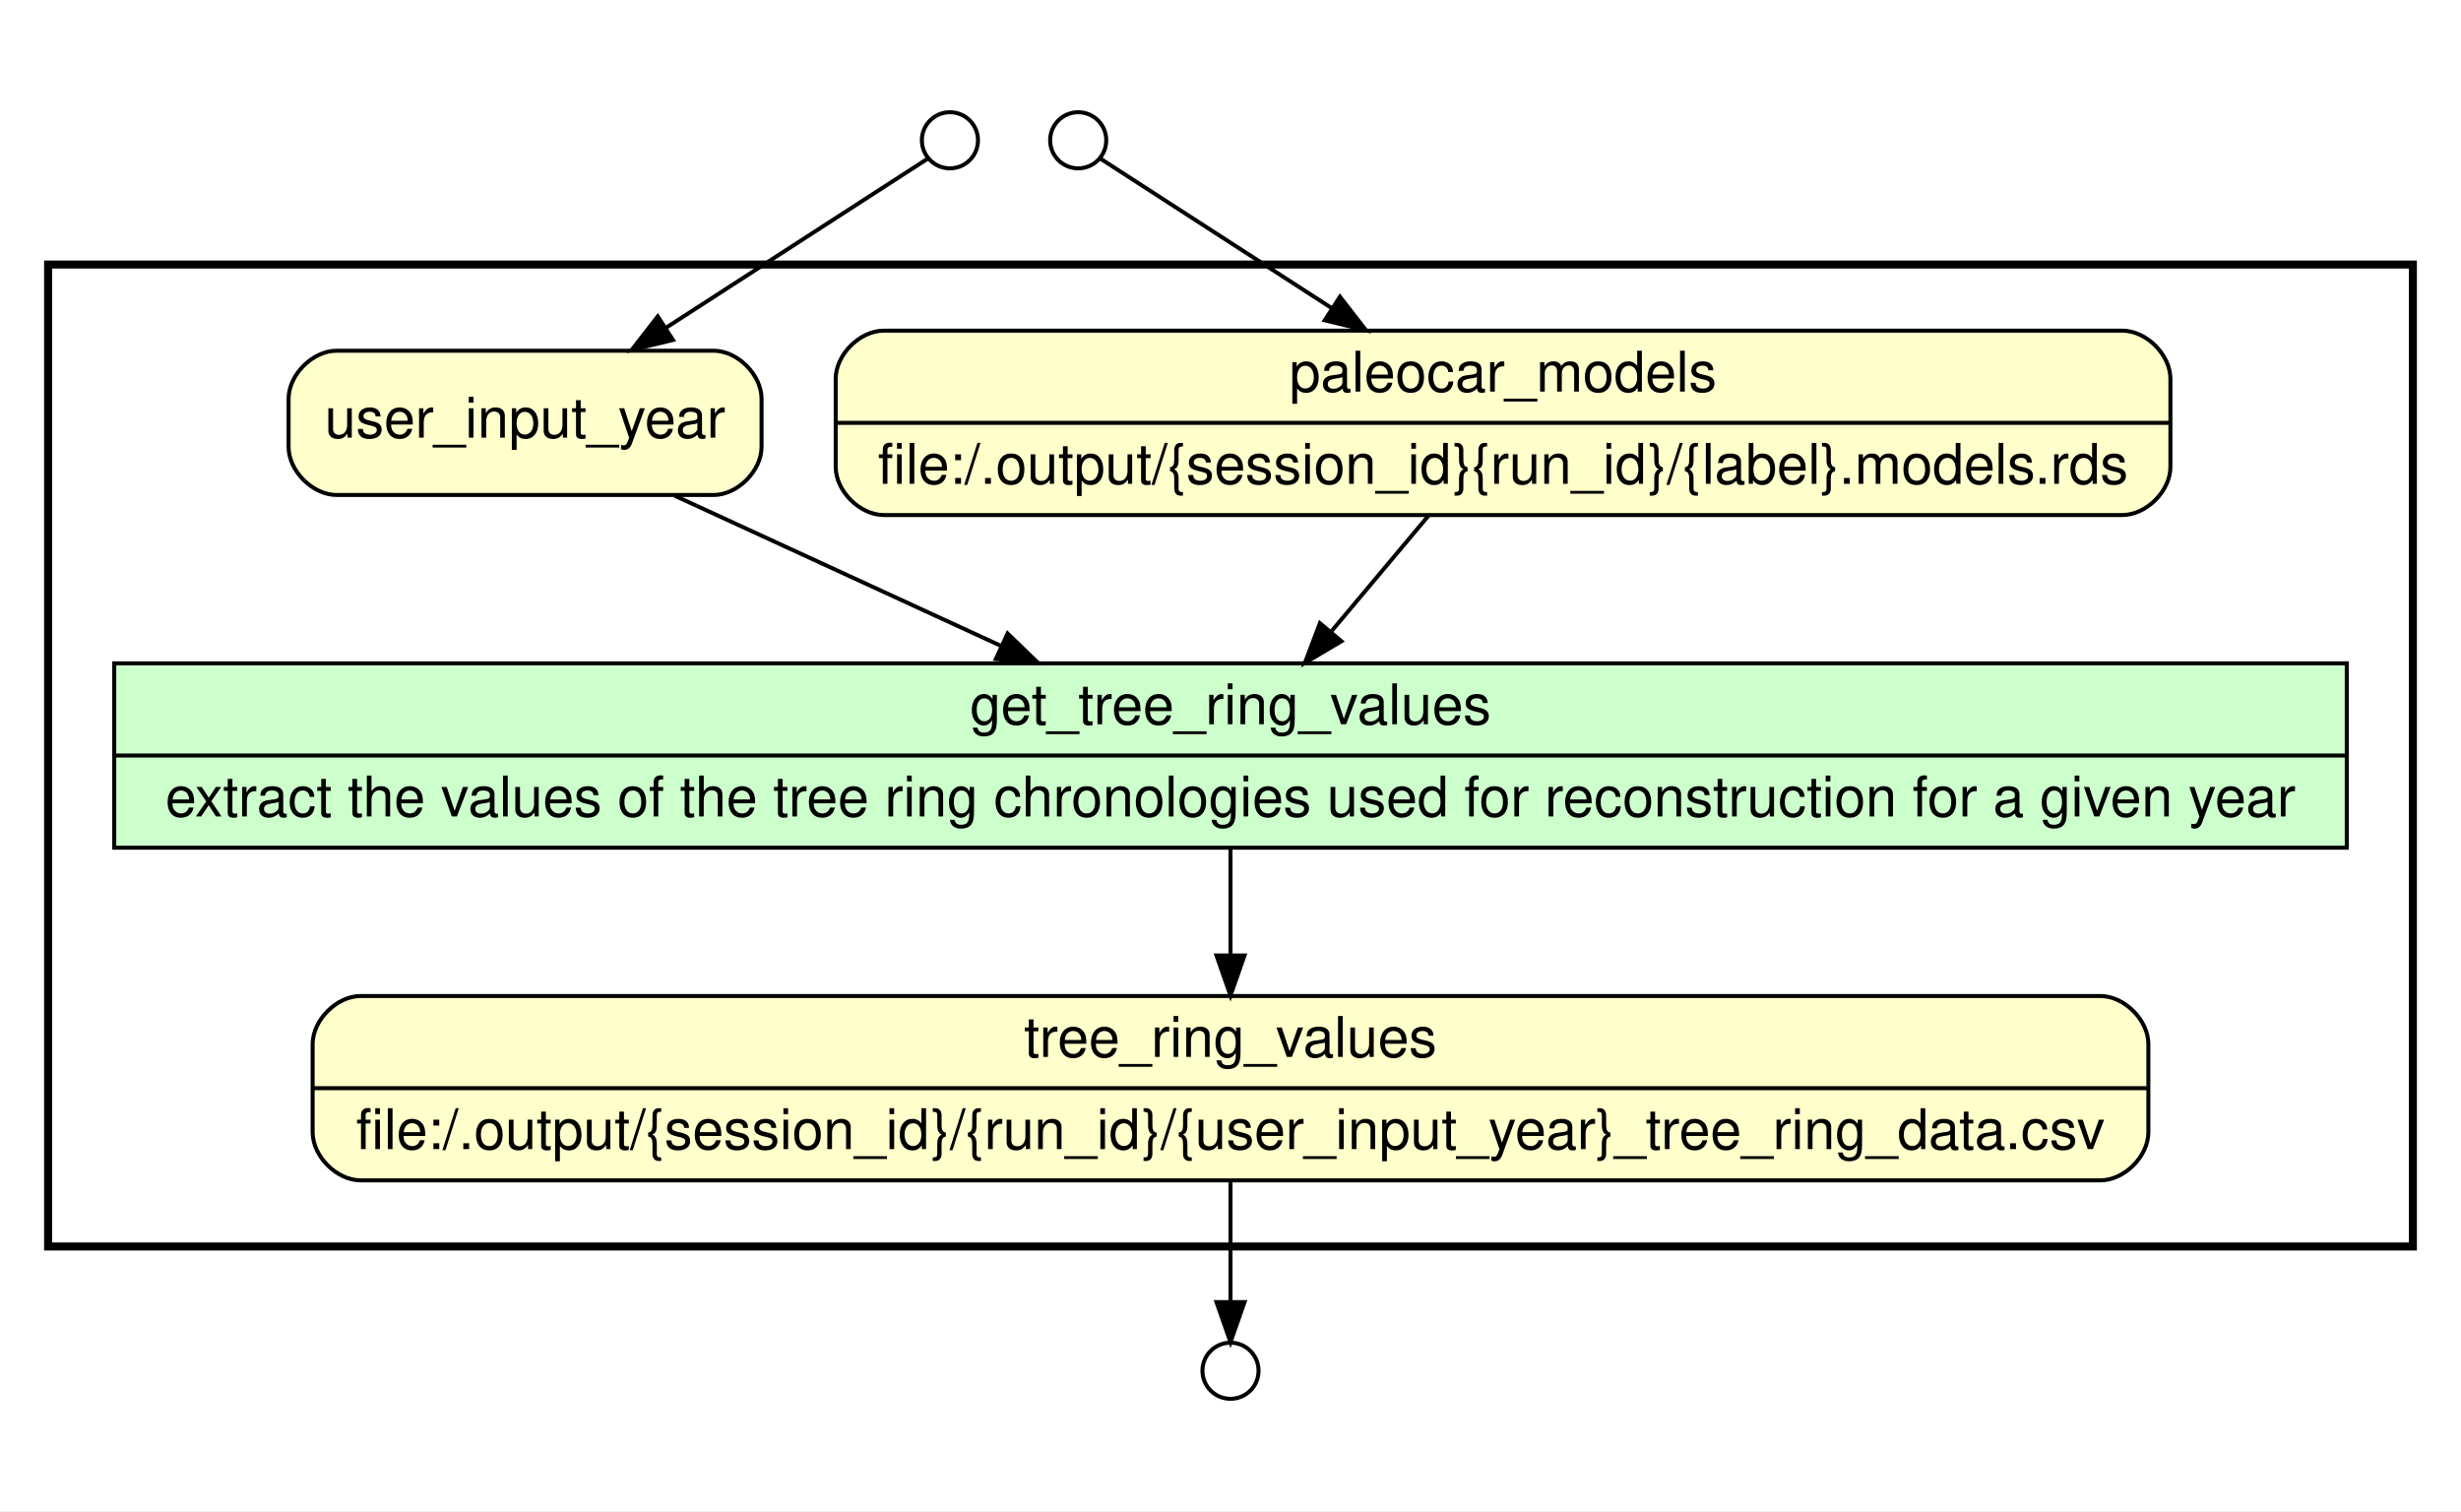
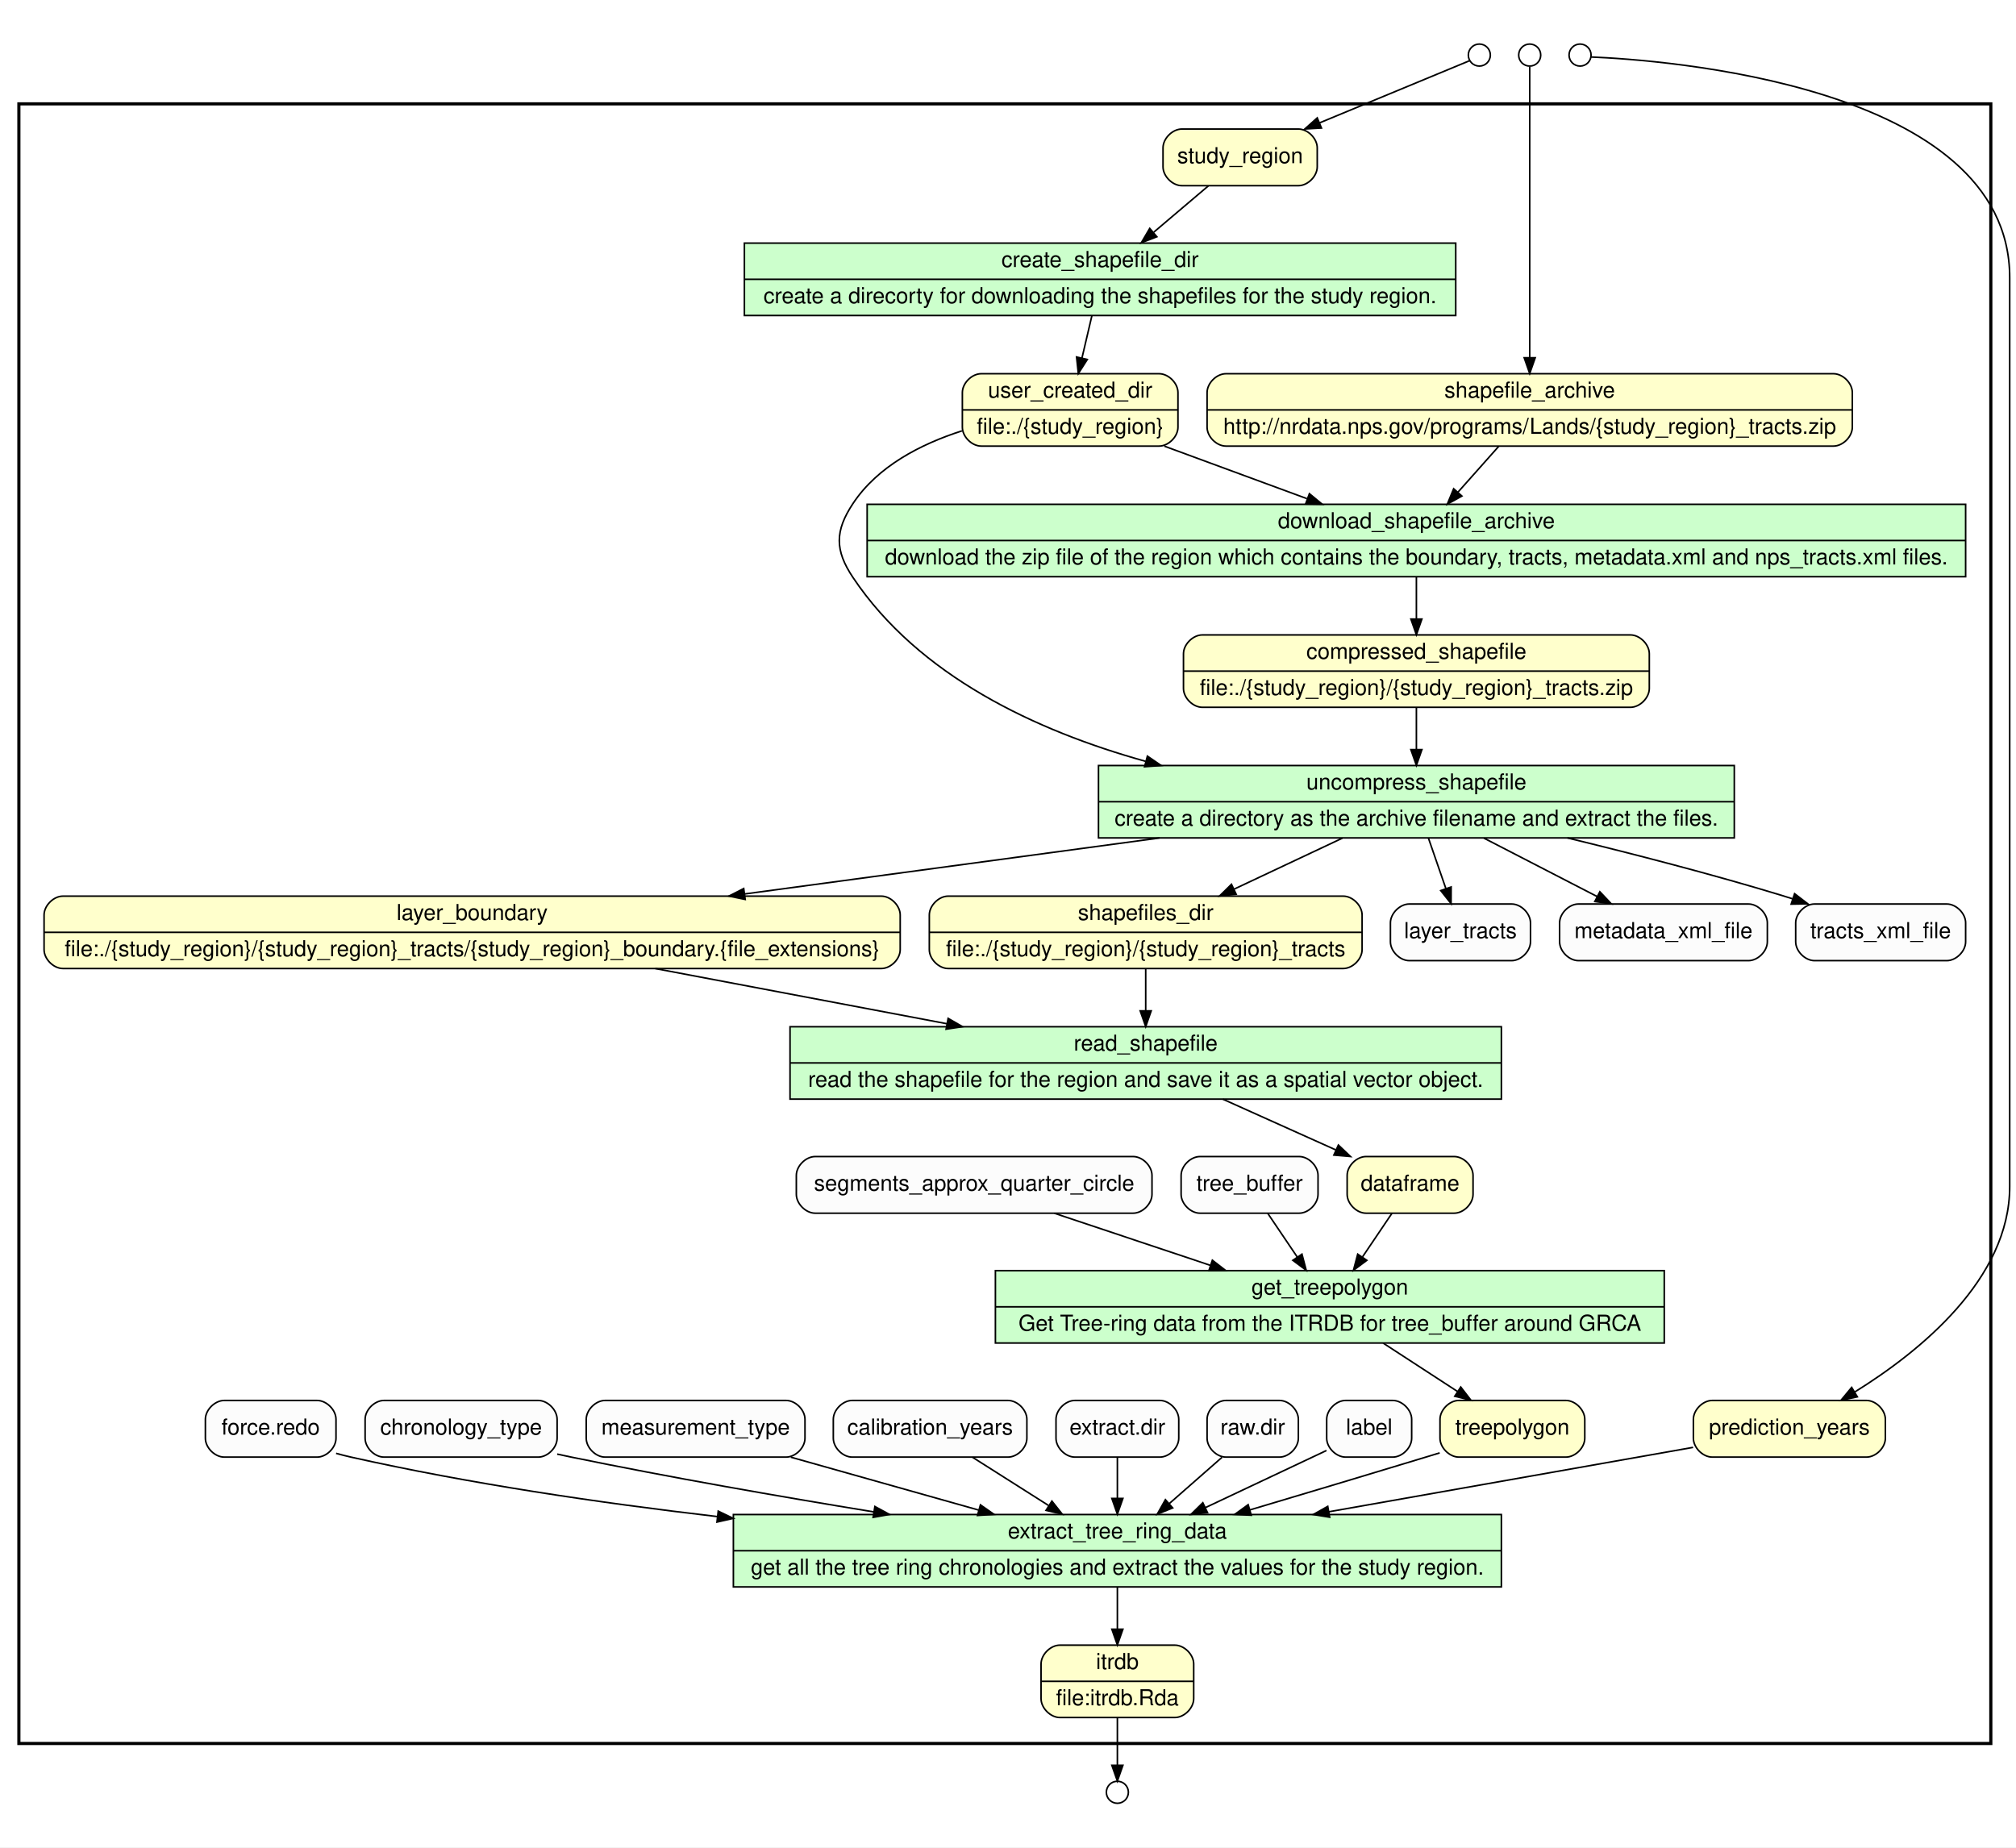
- <svg xmlns="http://www.w3.org/2000/svg" width="614pt" height="377pt" viewBox="0.00 0.00 614.00 377.00">
-   <g id="graph0" class="graph" transform="scale(1 1) rotate(0) translate(4 373)">
-     <polygon fill="white" stroke="none" points="-4,4 -4,-373 610,-373 610,4 -4,4" />
+ <svg xmlns="http://www.w3.org/2000/svg" width="1281pt" height="1174pt" viewBox="0.00 0.00 1281.00 1174.00">
+   <g id="graph0" class="graph" transform="scale(1 1) rotate(0) translate(4 1170)">
+     <polygon fill="white" stroke="none" points="-4,4 -4,-1170 1277,-1170 1277,4 -4,4" />
    <g id="clust1" class="cluster">
-       <polygon fill="none" stroke="black" stroke-width="2" points="8,-62 8,-307 598,-307 598,-62 8,-62" />
+       <polygon fill="none" stroke="black" stroke-width="2" points="8,-62 8,-1104 1261,-1104 1261,-62 8,-62" />
    </g>
    <g id="clust2" class="cluster">
-       <polygon fill="none" stroke="black" stroke-width="0" points="16,-70 16,-299 590,-299 590,-70 16,-70" />
+       <polygon fill="none" stroke="black" stroke-width="0" points="16,-70 16,-1096 1253,-1096 1253,-70 16,-70" />
+     </g>
+     <g id="clust5" class="cluster">
+       <polygon fill="none" stroke="black" stroke-width="0" points="683,-8 683,-54 729,-54 729,-8 683,-8" />
+     </g>
+     <g id="clust6" class="cluster">
+       <polygon fill="none" stroke="black" stroke-width="0" points="691,-16 691,-46 721,-46 721,-16 691,-16" />
    </g>
    <g id="clust3" class="cluster">
-       <polygon fill="none" stroke="black" stroke-width="0" points="210,-315 210,-361 288,-361 288,-315 210,-315" />
+       <polygon fill="none" stroke="black" stroke-width="0" points="913,-1112 913,-1158 1023,-1158 1023,-1112 913,-1112" />
    </g>
    <g id="clust4" class="cluster">
-       <polygon fill="none" stroke="black" stroke-width="0" points="218,-323 218,-353 280,-353 280,-323 218,-323" />
-     </g>
-     <g id="clust5" class="cluster">
-       <polygon fill="none" stroke="black" stroke-width="0" points="280,-8 280,-54 326,-54 326,-8 280,-8" />
-     </g>
-     <g id="clust6" class="cluster">
-       <polygon fill="none" stroke="black" stroke-width="0" points="288,-16 288,-46 318,-46 318,-16 288,-16" />
+       <polygon fill="none" stroke="black" stroke-width="0" points="921,-1120 921,-1150 1015,-1150 1015,-1120 921,-1120" />
    </g>
    <g id="node1" class="node">
-       <polygon fill="#ccffcc" stroke="black" points="24.5,-161.5 24.5,-207.5 581.5,-207.5 581.5,-161.5 24.5,-161.5" />
-       <text text-anchor="middle" x="303" y="-192.3" font-family="Helvetica,sans-Serif" font-size="14.00">get_tree_ring_values</text>
-       <polyline fill="none" stroke="black" points="24.5,-184.5 581.5,-184.5 " />
-       <text text-anchor="middle" x="303" y="-169.3" font-family="Helvetica,sans-Serif" font-size="14.00">extract the values of the tree ring chronologies used for reconstruction for a given year</text>
+       <polygon fill="#ccffcc" stroke="black" points="469,-969.5 469,-1015.5 921,-1015.5 921,-969.5 469,-969.5" />
+       <text text-anchor="middle" x="695" y="-1000.3" font-family="Helvetica,sans-Serif" font-size="14.00">create_shapefile_dir</text>
+       <polyline fill="none" stroke="black" points="469,-992.5 921,-992.5 " />
+       <text text-anchor="middle" x="695" y="-977.3" font-family="Helvetica,sans-Serif" font-size="14.00">create a direcorty for downloading the shapefiles for the study region.</text>
+     </g>
+     <g id="node10" class="node">
+       <path fill="#ffffcc" stroke="black" d="M619.5,-886.5C619.5,-886.5 732.5,-886.5 732.5,-886.5 738.5,-886.5 744.5,-892.5 744.5,-898.5 744.5,-898.5 744.5,-920.5 744.5,-920.5 744.5,-926.5 738.5,-932.5 732.5,-932.5 732.5,-932.5 619.5,-932.5 619.5,-932.5 613.5,-932.5 607.5,-926.5 607.5,-920.5 607.5,-920.5 607.5,-898.5 607.5,-898.5 607.5,-892.5 613.5,-886.5 619.5,-886.5" />
+       <text text-anchor="middle" x="676" y="-917.3" font-family="Helvetica,sans-Serif" font-size="14.00">user_created_dir</text>
+       <polyline fill="none" stroke="black" points="607.5,-909.5 744.5,-909.5 " />
+       <text text-anchor="middle" x="676" y="-894.3" font-family="Helvetica,sans-Serif" font-size="14.00">file:./{study_region}</text>
+     </g>
+     <g id="edge1" class="edge">
+       <path fill="none" stroke="black" d="M689.808,-969.366C687.86,-961.062 685.606,-951.451 683.491,-942.434" />
+       <polygon fill="black" stroke="black" points="686.877,-941.543 681.186,-932.607 680.062,-943.142 686.877,-941.543" />
    </g>
    <g id="node2" class="node">
-       <path fill="#ffffcc" stroke="black" d="M86,-78.5C86,-78.5 520,-78.5 520,-78.5 526,-78.5 532,-84.5 532,-90.5 532,-90.5 532,-112.5 532,-112.5 532,-118.5 526,-124.5 520,-124.5 520,-124.5 86,-124.5 86,-124.5 80,-124.5 74,-118.5 74,-112.5 74,-112.5 74,-90.5 74,-90.5 74,-84.5 80,-78.5 86,-78.5" />
-       <text text-anchor="middle" x="303" y="-109.3" font-family="Helvetica,sans-Serif" font-size="14.00">tree_ring_values</text>
-       <polyline fill="none" stroke="black" points="74,-101.5 532,-101.5 " />
-       <text text-anchor="middle" x="303" y="-86.3" font-family="Helvetica,sans-Serif" font-size="14.00">file:/.output/{session_id}/{run_id}/{user_input_year}_tree_ring_data.csv</text>
-     </g>
-     <g id="edge1" class="edge">
-       <path fill="none" stroke="black" d="M303,-161.366C303,-153.152 303,-143.658 303,-134.725" />
-       <polygon fill="black" stroke="black" points="306.5,-134.607 303,-124.607 299.5,-134.607 306.5,-134.607" />
+       <polygon fill="#ccffcc" stroke="black" points="547,-803.5 547,-849.5 1245,-849.5 1245,-803.5 547,-803.5" />
+       <text text-anchor="middle" x="896" y="-834.3" font-family="Helvetica,sans-Serif" font-size="14.00">download_shapefile_archive</text>
+       <polyline fill="none" stroke="black" points="547,-826.5 1245,-826.5 " />
+       <text text-anchor="middle" x="896" y="-811.3" font-family="Helvetica,sans-Serif" font-size="14.00">download the zip file of the region which contains the boundary, tracts, metadata.xml and nps_tracts.xml files.</text>
+     </g>
+     <g id="node11" class="node">
+       <path fill="#ffffcc" stroke="black" d="M760,-720.5C760,-720.5 1032,-720.5 1032,-720.5 1038,-720.5 1044,-726.5 1044,-732.5 1044,-732.5 1044,-754.5 1044,-754.5 1044,-760.5 1038,-766.5 1032,-766.5 1032,-766.5 760,-766.5 760,-766.5 754,-766.5 748,-760.5 748,-754.5 748,-754.5 748,-732.5 748,-732.5 748,-726.5 754,-720.5 760,-720.5" />
+       <text text-anchor="middle" x="896" y="-751.3" font-family="Helvetica,sans-Serif" font-size="14.00">compressed_shapefile</text>
+       <polyline fill="none" stroke="black" points="748,-743.5 1044,-743.5 " />
+       <text text-anchor="middle" x="896" y="-728.3" font-family="Helvetica,sans-Serif" font-size="14.00">file:./{study_region}/{study_region}_tracts.zip</text>
+     </g>
+     <g id="edge3" class="edge">
+       <path fill="none" stroke="black" d="M896,-803.366C896,-795.152 896,-785.658 896,-776.725" />
+       <polygon fill="black" stroke="black" points="899.5,-776.607 896,-766.607 892.5,-776.607 899.5,-776.607" />
+     </g>
+     <g id="node3" class="node">
+       <polygon fill="#ccffcc" stroke="black" points="694,-637.5 694,-683.5 1098,-683.5 1098,-637.5 694,-637.5" />
+       <text text-anchor="middle" x="896" y="-668.3" font-family="Helvetica,sans-Serif" font-size="14.00">uncompress_shapefile</text>
+       <polyline fill="none" stroke="black" points="694,-660.5 1098,-660.5 " />
+       <text text-anchor="middle" x="896" y="-645.3" font-family="Helvetica,sans-Serif" font-size="14.00">create a directory as the archive filename and extract the files.</text>
+     </g>
+     <g id="node12" class="node">
+       <path fill="#ffffcc" stroke="black" d="M36,-554.5C36,-554.5 556,-554.5 556,-554.5 562,-554.5 568,-560.5 568,-566.5 568,-566.5 568,-588.5 568,-588.5 568,-594.5 562,-600.5 556,-600.5 556,-600.5 36,-600.5 36,-600.5 30,-600.5 24,-594.5 24,-588.5 24,-588.5 24,-566.5 24,-566.5 24,-560.5 30,-554.5 36,-554.5" />
+       <text text-anchor="middle" x="296" y="-585.3" font-family="Helvetica,sans-Serif" font-size="14.00">layer_boundary</text>
+       <polyline fill="none" stroke="black" points="24,-577.5 568,-577.5 " />
+       <text text-anchor="middle" x="296" y="-562.3" font-family="Helvetica,sans-Serif" font-size="14.00">file:./{study_region}/{study_region}_tracts/{study_region}_boundary.{file_extensions}</text>
+     </g>
+     <g id="edge7" class="edge">
+       <path fill="none" stroke="black" d="M732.84,-637.473C651.142,-626.444 552.213,-613.089 469.173,-601.878" />
+       <polygon fill="black" stroke="black" points="469.506,-598.392 459.128,-600.522 468.569,-605.329 469.506,-598.392" />
+     </g>
+     <g id="node13" class="node">
+       <path fill="#ffffcc" stroke="black" d="M598.5,-554.5C598.5,-554.5 849.5,-554.5 849.5,-554.5 855.5,-554.5 861.5,-560.5 861.5,-566.5 861.5,-566.5 861.5,-588.5 861.5,-588.5 861.5,-594.5 855.5,-600.5 849.5,-600.5 849.5,-600.5 598.5,-600.5 598.5,-600.5 592.5,-600.5 586.5,-594.5 586.5,-588.5 586.5,-588.5 586.5,-566.5 586.5,-566.5 586.5,-560.5 592.5,-554.5 598.5,-554.5" />
+       <text text-anchor="middle" x="724" y="-585.3" font-family="Helvetica,sans-Serif" font-size="14.00">shapefiles_dir</text>
+       <polyline fill="none" stroke="black" points="586.5,-577.5 861.5,-577.5 " />
+       <text text-anchor="middle" x="724" y="-562.3" font-family="Helvetica,sans-Serif" font-size="14.00">file:./{study_region}/{study_region}_tracts</text>
+     </g>
+     <g id="edge6" class="edge">
+       <path fill="none" stroke="black" d="M849,-637.366C827.764,-627.366 802.504,-615.47 780.267,-604.998" />
+       <polygon fill="black" stroke="black" points="781.481,-601.701 770.943,-600.607 778.499,-608.034 781.481,-601.701" />
+     </g>
+     <g id="node17" class="node">
+       <path fill="#fcfcfc" stroke="black" d="M956.5,-595.5C956.5,-595.5 891.5,-595.5 891.5,-595.5 885.5,-595.5 879.5,-589.5 879.5,-583.5 879.5,-583.5 879.5,-571.5 879.5,-571.5 879.5,-565.5 885.5,-559.5 891.5,-559.5 891.5,-559.5 956.5,-559.5 956.5,-559.5 962.5,-559.5 968.5,-565.5 968.5,-571.5 968.5,-571.5 968.5,-583.5 968.5,-583.5 968.5,-589.5 962.5,-595.5 956.5,-595.5" />
+       <text text-anchor="middle" x="924" y="-573.8" font-family="Helvetica,sans-Serif" font-size="14.00">layer_tracts</text>
+     </g>
+     <g id="edge8" class="edge">
+       <path fill="none" stroke="black" d="M903.651,-637.366C907.087,-627.427 911.17,-615.616 914.773,-605.191" />
+       <polygon fill="black" stroke="black" points="918.086,-606.322 918.045,-595.728 911.47,-604.035 918.086,-606.322" />
+     </g>
+     <g id="node18" class="node">
+       <path fill="#fcfcfc" stroke="black" d="M1107,-595.5C1107,-595.5 999,-595.5 999,-595.5 993,-595.5 987,-589.5 987,-583.5 987,-583.5 987,-571.5 987,-571.5 987,-565.5 993,-559.5 999,-559.5 999,-559.5 1107,-559.5 1107,-559.5 1113,-559.5 1119,-565.5 1119,-571.5 1119,-571.5 1119,-583.5 1119,-583.5 1119,-589.5 1113,-595.5 1107,-595.5" />
+       <text text-anchor="middle" x="1053" y="-573.8" font-family="Helvetica,sans-Serif" font-size="14.00">metadata_xml_file</text>
+     </g>
+     <g id="edge9" class="edge">
+       <path fill="none" stroke="black" d="M938.901,-637.366C961.324,-625.798 988.663,-611.693 1010.96,-600.19" />
+       <polygon fill="black" stroke="black" points="1012.58,-603.293 1019.86,-595.598 1009.37,-597.072 1012.58,-603.293" />
+     </g>
+     <g id="node19" class="node">
+       <path fill="#fcfcfc" stroke="black" d="M1233,-595.5C1233,-595.5 1149,-595.5 1149,-595.5 1143,-595.5 1137,-589.5 1137,-583.5 1137,-583.5 1137,-571.5 1137,-571.5 1137,-565.5 1143,-559.5 1149,-559.5 1149,-559.5 1233,-559.5 1233,-559.5 1239,-559.5 1245,-565.5 1245,-571.5 1245,-571.5 1245,-583.5 1245,-583.5 1245,-589.5 1239,-595.5 1233,-595.5" />
+       <text text-anchor="middle" x="1191" y="-573.8" font-family="Helvetica,sans-Serif" font-size="14.00">tracts_xml_file</text>
+     </g>
+     <g id="edge10" class="edge">
+       <path fill="none" stroke="black" d="M991.949,-637.497C1033.96,-627.3 1083.69,-614.466 1128,-601 1130.3,-600.302 1132.63,-599.57 1134.99,-598.814" />
+       <polygon fill="black" stroke="black" points="1136.32,-602.059 1144.72,-595.597 1134.13,-595.413 1136.32,-602.059" />
+     </g>
+     <g id="node4" class="node">
+       <polygon fill="#ccffcc" stroke="black" points="498,-471.5 498,-517.5 950,-517.5 950,-471.5 498,-471.5" />
+       <text text-anchor="middle" x="724" y="-502.3" font-family="Helvetica,sans-Serif" font-size="14.00">read_shapefile</text>
+       <polyline fill="none" stroke="black" points="498,-494.5 950,-494.5 " />
+       <text text-anchor="middle" x="724" y="-479.3" font-family="Helvetica,sans-Serif" font-size="14.00">read the shapefile for the region and save it as a spatial vector object.</text>
+     </g>
+     <g id="node14" class="node">
+       <path fill="#ffffcc" stroke="black" d="M920,-435C920,-435 864,-435 864,-435 858,-435 852,-429 852,-423 852,-423 852,-411 852,-411 852,-405 858,-399 864,-399 864,-399 920,-399 920,-399 926,-399 932,-405 932,-411 932,-411 932,-423 932,-423 932,-429 926,-435 920,-435" />
+       <text text-anchor="middle" x="892" y="-413.3" font-family="Helvetica,sans-Serif" font-size="14.00">dataframe</text>
+     </g>
+     <g id="edge13" class="edge">
+       <path fill="none" stroke="black" d="M773.044,-471.459C795.671,-461.291 822.416,-449.271 844.81,-439.207" />
+       <polygon fill="black" stroke="black" points="846.43,-442.317 854.117,-435.025 843.561,-435.932 846.43,-442.317" />
+     </g>
+     <g id="node5" class="node">
+       <polygon fill="#ccffcc" stroke="black" points="628.5,-316.5 628.5,-362.5 1053.5,-362.5 1053.5,-316.5 628.5,-316.5" />
+       <text text-anchor="middle" x="841" y="-347.3" font-family="Helvetica,sans-Serif" font-size="14.00">get_treepolygon</text>
+       <polyline fill="none" stroke="black" points="628.5,-339.5 1053.5,-339.5 " />
+       <text text-anchor="middle" x="841" y="-324.3" font-family="Helvetica,sans-Serif" font-size="14.00">Get Tree-ring data from the ITRDB for tree_buffer around GRCA</text>
+     </g>
+     <g id="node15" class="node">
+       <path fill="#ffffcc" stroke="black" d="M991,-280C991,-280 923,-280 923,-280 917,-280 911,-274 911,-268 911,-268 911,-256 911,-256 911,-250 917,-244 923,-244 923,-244 991,-244 991,-244 997,-244 1003,-250 1003,-256 1003,-256 1003,-268 1003,-268 1003,-274 997,-280 991,-280" />
+       <text text-anchor="middle" x="957" y="-258.3" font-family="Helvetica,sans-Serif" font-size="14.00">treepolygon</text>
+     </g>
+     <g id="edge16" class="edge">
+       <path fill="none" stroke="black" d="M874.864,-316.459C889.734,-306.781 907.18,-295.426 922.159,-285.676" />
+       <polygon fill="black" stroke="black" points="924.184,-288.535 930.656,-280.146 920.366,-282.668 924.184,-288.535" />
+     </g>
+     <g id="node6" class="node">
+       <polygon fill="#ccffcc" stroke="black" points="462,-161.5 462,-207.5 950,-207.5 950,-161.5 462,-161.5" />
+       <text text-anchor="middle" x="706" y="-192.3" font-family="Helvetica,sans-Serif" font-size="14.00">extract_tree_ring_data</text>
+       <polyline fill="none" stroke="black" points="462,-184.5 950,-184.5 " />
+       <text text-anchor="middle" x="706" y="-169.3" font-family="Helvetica,sans-Serif" font-size="14.00">get all the tree ring chronologies and extract the values for the study region.</text>
    </g>
    <g id="node7" class="node">
-       <ellipse fill="#ffffff" stroke="black" cx="303" cy="-31" rx="7" ry="7" />
-     </g>
-     <g id="edge6" class="edge">
-       <path fill="none" stroke="black" d="M303,-78.449C303,-68.659 303,-57.34 303,-48.326" />
-       <polygon fill="black" stroke="black" points="306.5,-48.128 303,-38.128 299.5,-48.128 306.5,-48.128" />
-     </g>
-     <g id="node3" class="node">
-       <path fill="#ffffcc" stroke="black" d="M216.5,-244.5C216.5,-244.5 525.5,-244.5 525.5,-244.5 531.5,-244.5 537.5,-250.5 537.5,-256.5 537.5,-256.5 537.5,-278.5 537.5,-278.5 537.5,-284.5 531.5,-290.5 525.5,-290.5 525.5,-290.5 216.5,-290.5 216.5,-290.5 210.5,-290.5 204.5,-284.5 204.5,-278.5 204.5,-278.5 204.5,-256.5 204.5,-256.5 204.5,-250.5 210.5,-244.5 216.5,-244.5" />
-       <text text-anchor="middle" x="371" y="-275.3" font-family="Helvetica,sans-Serif" font-size="14.00">paleocar_models</text>
-       <polyline fill="none" stroke="black" points="204.5,-267.5 537.5,-267.5 " />
-       <text text-anchor="middle" x="371" y="-252.3" font-family="Helvetica,sans-Serif" font-size="14.00">file:/.output/{session_id}{run_id}/{label}.models.rds</text>
+       <path fill="#ffffcc" stroke="black" d="M669.5,-78.5C669.5,-78.5 742.5,-78.5 742.5,-78.5 748.5,-78.5 754.5,-84.5 754.5,-90.5 754.5,-90.5 754.5,-112.5 754.5,-112.5 754.5,-118.5 748.5,-124.5 742.5,-124.5 742.5,-124.5 669.5,-124.5 669.5,-124.5 663.5,-124.5 657.5,-118.5 657.5,-112.5 657.5,-112.5 657.5,-90.5 657.5,-90.5 657.5,-84.5 663.5,-78.5 669.5,-78.5" />
+       <text text-anchor="middle" x="706" y="-109.3" font-family="Helvetica,sans-Serif" font-size="14.00">itrdb</text>
+       <polyline fill="none" stroke="black" points="657.5,-101.5 754.5,-101.5 " />
+       <text text-anchor="middle" x="706" y="-86.3" font-family="Helvetica,sans-Serif" font-size="14.00">file:itrdb.Rda</text>
+     </g>
+     <g id="edge20" class="edge">
+       <path fill="none" stroke="black" d="M706,-161.366C706,-153.152 706,-143.658 706,-134.725" />
+       <polygon fill="black" stroke="black" points="709.5,-134.607 706,-124.607 702.5,-134.607 709.5,-134.607" />
+     </g>
+     <g id="node32" class="node">
+       <ellipse fill="#ffffff" stroke="black" cx="706" cy="-31" rx="7" ry="7" />
+     </g>
+     <g id="edge33" class="edge">
+       <path fill="none" stroke="black" d="M706,-78.449C706,-68.659 706,-57.34 706,-48.326" />
+       <polygon fill="black" stroke="black" points="709.5,-48.128 706,-38.128 702.5,-48.128 709.5,-48.128" />
+     </g>
+     <g id="node8" class="node">
+       <path fill="#ffffcc" stroke="black" d="M821,-1088C821,-1088 747,-1088 747,-1088 741,-1088 735,-1082 735,-1076 735,-1076 735,-1064 735,-1064 735,-1058 741,-1052 747,-1052 747,-1052 821,-1052 821,-1052 827,-1052 833,-1058 833,-1064 833,-1064 833,-1076 833,-1076 833,-1082 827,-1088 821,-1088" />
+       <text text-anchor="middle" x="784" y="-1066.3" font-family="Helvetica,sans-Serif" font-size="14.00">study_region</text>
    </g>
    <g id="edge2" class="edge">
-       <path fill="none" stroke="black" d="M352.419,-244.366C344.923,-235.437 336.158,-224.997 328.109,-215.409" />
-       <polygon fill="black" stroke="black" points="330.669,-213.015 321.559,-207.607 325.308,-217.516 330.669,-213.015" />
-     </g>
-     <g id="node4" class="node">
-       <path fill="#ffffcc" stroke="black" d="M174,-285.5C174,-285.5 80,-285.5 80,-285.5 74,-285.5 68,-279.5 68,-273.5 68,-273.5 68,-261.5 68,-261.5 68,-255.5 74,-249.5 80,-249.5 80,-249.5 174,-249.5 174,-249.5 180,-249.5 186,-255.5 186,-261.5 186,-261.5 186,-273.5 186,-273.5 186,-279.5 180,-285.5 174,-285.5" />
-       <text text-anchor="middle" x="127" y="-263.8" font-family="Helvetica,sans-Serif" font-size="14.00">user_input_year</text>
-     </g>
-     <g id="edge3" class="edge">
-       <path fill="none" stroke="black" d="M164.325,-249.322C187.974,-238.438 219.029,-224.146 245.755,-211.846" />
-       <polygon fill="black" stroke="black" points="247.388,-214.947 255.009,-207.587 244.462,-208.588 247.388,-214.947" />
-     </g>
-     <g id="node5" class="node">
-       <ellipse fill="#ffffff" stroke="black" cx="265" cy="-338" rx="7" ry="7" />
+       <path fill="none" stroke="black" d="M763.805,-1051.87C753.554,-1043.17 740.821,-1032.37 729.106,-1022.43" />
+       <polygon fill="black" stroke="black" points="731.091,-1019.53 721.201,-1015.73 726.563,-1024.86 731.091,-1019.53" />
+     </g>
+     <g id="node9" class="node">
+       <path fill="#ffffcc" stroke="black" d="M775,-886.5C775,-886.5 1161,-886.5 1161,-886.5 1167,-886.5 1173,-892.5 1173,-898.5 1173,-898.5 1173,-920.5 1173,-920.5 1173,-926.5 1167,-932.5 1161,-932.5 1161,-932.5 775,-932.5 775,-932.5 769,-932.5 763,-926.5 763,-920.5 763,-920.5 763,-898.5 763,-898.5 763,-892.5 769,-886.5 775,-886.5" />
+       <text text-anchor="middle" x="968" y="-917.3" font-family="Helvetica,sans-Serif" font-size="14.00">shapefile_archive</text>
+       <polyline fill="none" stroke="black" points="763,-909.5 1173,-909.5 " />
+       <text text-anchor="middle" x="968" y="-894.3" font-family="Helvetica,sans-Serif" font-size="14.00">http://nrdata.nps.gov/programs/Lands/{study_region}_tracts.zip</text>
    </g>
    <g id="edge4" class="edge">
-       <path fill="none" stroke="black" d="M270.402,-333.509C281.139,-326.571 306.056,-310.469 328.403,-296.027" />
-       <polygon fill="black" stroke="black" points="330.309,-298.963 336.808,-290.596 326.509,-293.084 330.309,-298.963" />
-     </g>
-     <g id="node6" class="node">
-       <ellipse fill="#ffffff" stroke="black" cx="233" cy="-338" rx="7" ry="7" />
+       <path fill="none" stroke="black" d="M948.326,-886.366C940.309,-877.348 930.923,-866.788 922.33,-857.121" />
+       <polygon fill="black" stroke="black" points="924.91,-854.756 915.651,-849.607 919.678,-859.406 924.91,-854.756" />
    </g>
    <g id="edge5" class="edge">
-       <path fill="none" stroke="black" d="M227.598,-333.509C215.649,-325.787 186.138,-306.716 162.15,-291.215" />
-       <polygon fill="black" stroke="black" points="163.904,-288.181 153.605,-285.693 160.104,-294.06 163.904,-288.181" />
+       <path fill="none" stroke="black" d="M735.825,-886.473C763.833,-876.162 797.363,-863.816 826.491,-853.092" />
+       <polygon fill="black" stroke="black" points="828.012,-856.262 836.187,-849.522 825.593,-849.693 828.012,-856.262" />
+     </g>
+     <g id="edge12" class="edge">
+       <path fill="none" stroke="black" d="M607.241,-896.178C581.003,-887.765 553.661,-873.649 538,-850 526.467,-832.584 526.385,-820.362 538,-803 579.79,-740.53 653.952,-705.639 723.978,-686.152" />
+       <polygon fill="black" stroke="black" points="725.08,-689.48 733.828,-683.503 723.262,-682.72 725.08,-689.48" />
+     </g>
+     <g id="edge11" class="edge">
+       <path fill="none" stroke="black" d="M896,-720.366C896,-712.152 896,-702.658 896,-693.725" />
+       <polygon fill="black" stroke="black" points="899.5,-693.607 896,-683.607 892.5,-693.607 899.5,-693.607" />
+     </g>
+     <g id="edge14" class="edge">
+       <path fill="none" stroke="black" d="M412.388,-554.473C469.718,-543.624 538.943,-530.522 597.571,-519.427" />
+       <polygon fill="black" stroke="black" points="598.461,-522.821 607.636,-517.522 597.159,-515.943 598.461,-522.821" />
+     </g>
+     <g id="edge15" class="edge">
+       <path fill="none" stroke="black" d="M724,-554.366C724,-546.152 724,-536.658 724,-527.725" />
+       <polygon fill="black" stroke="black" points="727.5,-527.607 724,-517.607 720.5,-527.607 727.5,-527.607" />
+     </g>
+     <g id="edge18" class="edge">
+       <path fill="none" stroke="black" d="M880.427,-398.868C874.892,-390.674 868.094,-380.61 861.711,-371.16" />
+       <polygon fill="black" stroke="black" points="864.512,-369.054 856.014,-362.727 858.711,-372.972 864.512,-369.054" />
+     </g>
+     <g id="edge21" class="edge">
+       <path fill="none" stroke="black" d="M910.796,-246.683C907.821,-245.772 904.869,-244.871 902,-244 865.352,-232.867 824.792,-220.731 790.123,-210.413" />
+       <polygon fill="black" stroke="black" points="791.091,-207.049 780.508,-207.553 789.096,-213.759 791.091,-207.049" />
+     </g>
+     <g id="node16" class="node">
+       <path fill="#ffffcc" stroke="black" d="M1182,-280C1182,-280 1084,-280 1084,-280 1078,-280 1072,-274 1072,-268 1072,-268 1072,-256 1072,-256 1072,-250 1078,-244 1084,-244 1084,-244 1182,-244 1182,-244 1188,-244 1194,-250 1194,-256 1194,-256 1194,-268 1194,-268 1194,-274 1188,-280 1182,-280" />
+       <text text-anchor="middle" x="1133" y="-258.3" font-family="Helvetica,sans-Serif" font-size="14.00">prediction_years</text>
+     </g>
+     <g id="edge25" class="edge">
+       <path fill="none" stroke="black" d="M1071.82,-250.183C1011.67,-239.547 917.859,-222.96 840.297,-209.246" />
+       <polygon fill="black" stroke="black" points="840.895,-205.797 830.439,-207.503 839.676,-212.69 840.895,-205.797" />
+     </g>
+     <g id="node20" class="node">
+       <path fill="#fcfcfc" stroke="black" d="M821.5,-435C821.5,-435 758.5,-435 758.5,-435 752.5,-435 746.5,-429 746.5,-423 746.5,-423 746.5,-411 746.5,-411 746.5,-405 752.5,-399 758.5,-399 758.5,-399 821.5,-399 821.5,-399 827.5,-399 833.5,-405 833.5,-411 833.5,-411 833.5,-423 833.5,-423 833.5,-429 827.5,-435 821.5,-435" />
+       <text text-anchor="middle" x="790" y="-413.3" font-family="Helvetica,sans-Serif" font-size="14.00">tree_buffer</text>
+     </g>
+     <g id="edge17" class="edge">
+       <path fill="none" stroke="black" d="M801.573,-398.868C807.108,-390.674 813.906,-380.61 820.289,-371.16" />
+       <polygon fill="black" stroke="black" points="823.289,-372.972 825.986,-362.727 817.488,-369.054 823.289,-372.972" />
+     </g>
+     <g id="node21" class="node">
+       <path fill="#fcfcfc" stroke="black" d="M716,-435C716,-435 514,-435 514,-435 508,-435 502,-429 502,-423 502,-423 502,-411 502,-411 502,-405 508,-399 514,-399 514,-399 716,-399 716,-399 722,-399 728,-405 728,-411 728,-411 728,-423 728,-423 728,-429 722,-435 716,-435" />
+       <text text-anchor="middle" x="615" y="-413.3" font-family="Helvetica,sans-Serif" font-size="14.00">segments_approx_quarter_circle</text>
+     </g>
+     <g id="edge19" class="edge">
+       <path fill="none" stroke="black" d="M666.001,-398.962C695.268,-389.185 732.572,-376.723 765.213,-365.818" />
+       <polygon fill="black" stroke="black" points="766.355,-369.127 774.731,-362.639 764.137,-362.488 766.355,-369.127" />
+     </g>
+     <g id="node22" class="node">
+       <path fill="#fcfcfc" stroke="black" d="M881,-280C881,-280 851,-280 851,-280 845,-280 839,-274 839,-268 839,-268 839,-256 839,-256 839,-250 845,-244 851,-244 851,-244 881,-244 881,-244 887,-244 893,-250 893,-256 893,-256 893,-268 893,-268 893,-274 887,-280 881,-280" />
+       <text text-anchor="middle" x="866" y="-258.3" font-family="Helvetica,sans-Serif" font-size="14.00">label</text>
+     </g>
+     <g id="edge22" class="edge">
+       <path fill="none" stroke="black" d="M838.858,-248.192C817.803,-238.257 787.906,-224.149 761.803,-211.832" />
+       <polygon fill="black" stroke="black" points="763.286,-208.662 752.749,-207.56 760.299,-214.993 763.286,-208.662" />
+     </g>
+     <g id="node23" class="node">
+       <path fill="#fcfcfc" stroke="black" d="M809,-280C809,-280 775,-280 775,-280 769,-280 763,-274 763,-268 763,-268 763,-256 763,-256 763,-250 769,-244 775,-244 775,-244 809,-244 809,-244 815,-244 821,-250 821,-256 821,-256 821,-268 821,-268 821,-274 815,-280 809,-280" />
+       <text text-anchor="middle" x="792" y="-258.3" font-family="Helvetica,sans-Serif" font-size="14.00">raw.dir</text>
+     </g>
+     <g id="edge23" class="edge">
+       <path fill="none" stroke="black" d="M772.485,-243.868C762.58,-235.172 750.276,-224.37 738.956,-214.432" />
+       <polygon fill="black" stroke="black" points="741.142,-211.694 731.318,-207.727 736.524,-216.954 741.142,-211.694" />
+     </g>
+     <g id="node24" class="node">
+       <path fill="#fcfcfc" stroke="black" d="M733,-280C733,-280 679,-280 679,-280 673,-280 667,-274 667,-268 667,-268 667,-256 667,-256 667,-250 673,-244 679,-244 679,-244 733,-244 733,-244 739,-244 745,-250 745,-256 745,-256 745,-268 745,-268 745,-274 739,-280 733,-280" />
+       <text text-anchor="middle" x="706" y="-258.3" font-family="Helvetica,sans-Serif" font-size="14.00">extract.dir</text>
+     </g>
+     <g id="edge24" class="edge">
+       <path fill="none" stroke="black" d="M706,-243.868C706,-236.175 706,-226.835 706,-217.902" />
+       <polygon fill="black" stroke="black" points="709.5,-217.727 706,-207.727 702.5,-217.727 709.5,-217.727" />
+     </g>
+     <g id="node25" class="node">
+       <path fill="#fcfcfc" stroke="black" d="M636.5,-280C636.5,-280 537.5,-280 537.5,-280 531.5,-280 525.5,-274 525.5,-268 525.5,-268 525.5,-256 525.5,-256 525.5,-250 531.5,-244 537.5,-244 537.5,-244 636.5,-244 636.5,-244 642.5,-244 648.5,-250 648.5,-256 648.5,-256 648.5,-268 648.5,-268 648.5,-274 642.5,-280 636.5,-280" />
+       <text text-anchor="middle" x="587" y="-258.3" font-family="Helvetica,sans-Serif" font-size="14.00">calibration_years</text>
+     </g>
+     <g id="edge26" class="edge">
+       <path fill="none" stroke="black" d="M614.003,-243.868C628.236,-234.837 646.049,-223.536 662.199,-213.29" />
+       <polygon fill="black" stroke="black" points="664.398,-216.039 670.967,-207.727 660.648,-210.129 664.398,-216.039" />
+     </g>
+     <g id="node26" class="node">
+       <path fill="#fcfcfc" stroke="black" d="M495.5,-280C495.5,-280 380.5,-280 380.5,-280 374.5,-280 368.5,-274 368.5,-268 368.5,-268 368.5,-256 368.5,-256 368.5,-250 374.5,-244 380.5,-244 380.5,-244 495.5,-244 495.5,-244 501.5,-244 507.5,-250 507.5,-256 507.5,-256 507.5,-268 507.5,-268 507.5,-274 501.5,-280 495.5,-280" />
+       <text text-anchor="middle" x="438" y="-258.3" font-family="Helvetica,sans-Serif" font-size="14.00">measurement_type</text>
+     </g>
+     <g id="edge27" class="edge">
+       <path fill="none" stroke="black" d="M498.479,-243.962C533.703,-234.039 578.745,-221.35 617.858,-210.331" />
+       <polygon fill="black" stroke="black" points="618.989,-213.649 627.665,-207.568 617.091,-206.911 618.989,-213.649" />
+     </g>
+     <g id="node27" class="node">
+       <path fill="#fcfcfc" stroke="black" d="M338,-280C338,-280 240,-280 240,-280 234,-280 228,-274 228,-268 228,-268 228,-256 228,-256 228,-250 234,-244 240,-244 240,-244 338,-244 338,-244 344,-244 350,-250 350,-256 350,-256 350,-268 350,-268 350,-274 344,-280 338,-280" />
+       <text text-anchor="middle" x="289" y="-258.3" font-family="Helvetica,sans-Serif" font-size="14.00">chronology_type</text>
+     </g>
+     <g id="edge28" class="edge">
+       <path fill="none" stroke="black" d="M350.026,-245.908C353.056,-245.244 356.06,-244.604 359,-244 421.64,-231.131 491.067,-219.005 551.26,-209.167" />
+       <polygon fill="black" stroke="black" points="551.916,-212.606 561.224,-207.545 550.792,-205.697 551.916,-212.606" />
+     </g>
+     <g id="node28" class="node">
+       <path fill="#fcfcfc" stroke="black" d="M197.5,-280C197.5,-280 138.5,-280 138.5,-280 132.5,-280 126.5,-274 126.5,-268 126.5,-268 126.5,-256 126.5,-256 126.5,-250 132.5,-244 138.5,-244 138.5,-244 197.5,-244 197.5,-244 203.5,-244 209.5,-250 209.5,-256 209.5,-256 209.5,-268 209.5,-268 209.5,-274 203.5,-280 197.5,-280" />
+       <text text-anchor="middle" x="168" y="-258.3" font-family="Helvetica,sans-Serif" font-size="14.00">force.redo</text>
+     </g>
+     <g id="edge29" class="edge">
+       <path fill="none" stroke="black" d="M209.555,-246.387C212.73,-245.504 215.904,-244.695 219,-244 293.85,-227.211 376.323,-214.994 451.786,-206.21" />
+       <polygon fill="black" stroke="black" points="452.372,-209.666 461.907,-205.048 451.573,-202.712 452.372,-209.666" />
+     </g>
+     <g id="node29" class="node">
+       <ellipse fill="#ffffff" stroke="black" cx="968" cy="-1135" rx="7" ry="7" />
+     </g>
+     <g id="edge30" class="edge">
+       <path fill="none" stroke="black" d="M968,-1127.55C968,-1100.65 968,-996.233 968,-942.638" />
+       <polygon fill="black" stroke="black" points="971.5,-942.635 968,-932.635 964.5,-942.635 971.5,-942.635" />
+     </g>
+     <g id="node30" class="node">
+       <ellipse fill="#ffffff" stroke="black" cx="936" cy="-1135" rx="7" ry="7" />
+     </g>
+     <g id="edge31" class="edge">
+       <path fill="none" stroke="black" d="M929.853,-1131.45C913.895,-1124.84 869.915,-1106.61 834.39,-1091.89" />
+       <polygon fill="black" stroke="black" points="835.672,-1088.63 825.094,-1088.03 832.992,-1095.09 835.672,-1088.63" />
+     </g>
+     <g id="node31" class="node">
+       <ellipse fill="#ffffff" stroke="black" cx="1000" cy="-1135" rx="7" ry="7" />
+     </g>
+     <g id="edge32" class="edge">
+       <path fill="none" stroke="black" d="M1007.02,-1133.78C1049.75,-1132.01 1273,-1116.9 1273,-993.5 1273,-993.5 1273,-993.5 1273,-416 1273,-357.132 1215.89,-311.048 1174.62,-285.433" />
+       <polygon fill="black" stroke="black" points="1176.19,-282.293 1165.82,-280.127 1172.58,-288.288 1176.19,-282.293" />
    </g>
  </g>
</svg>
